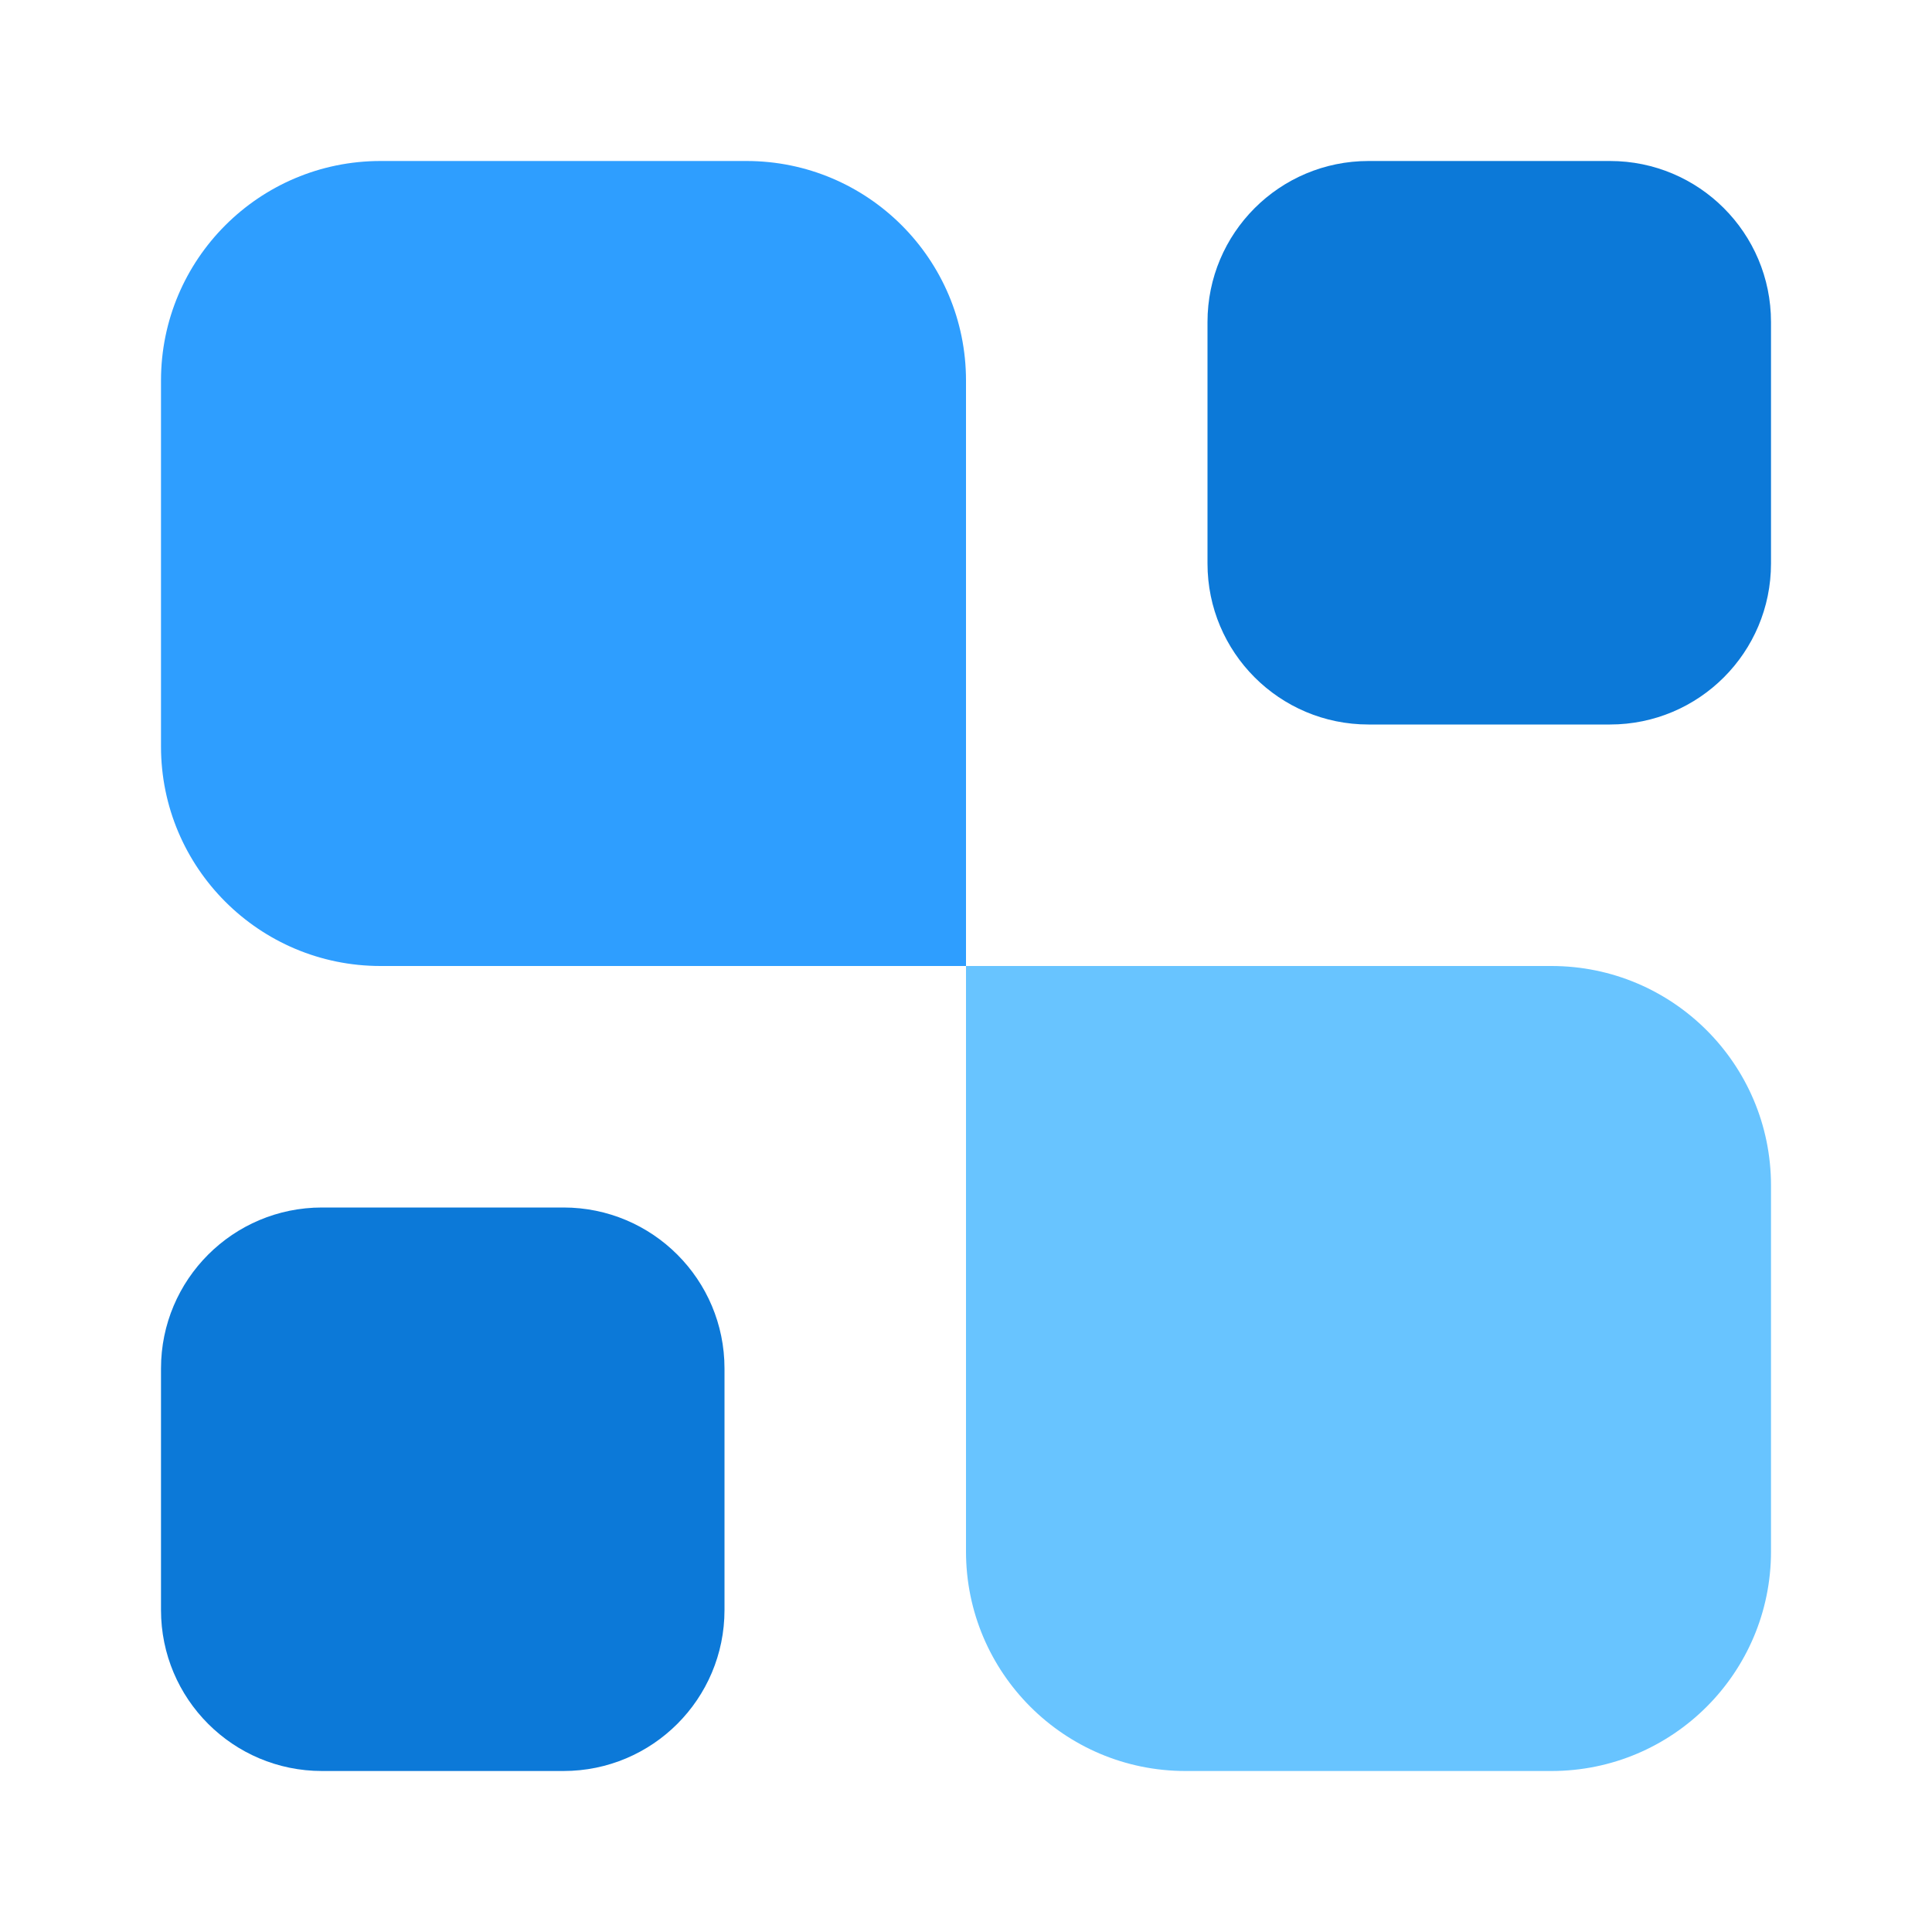
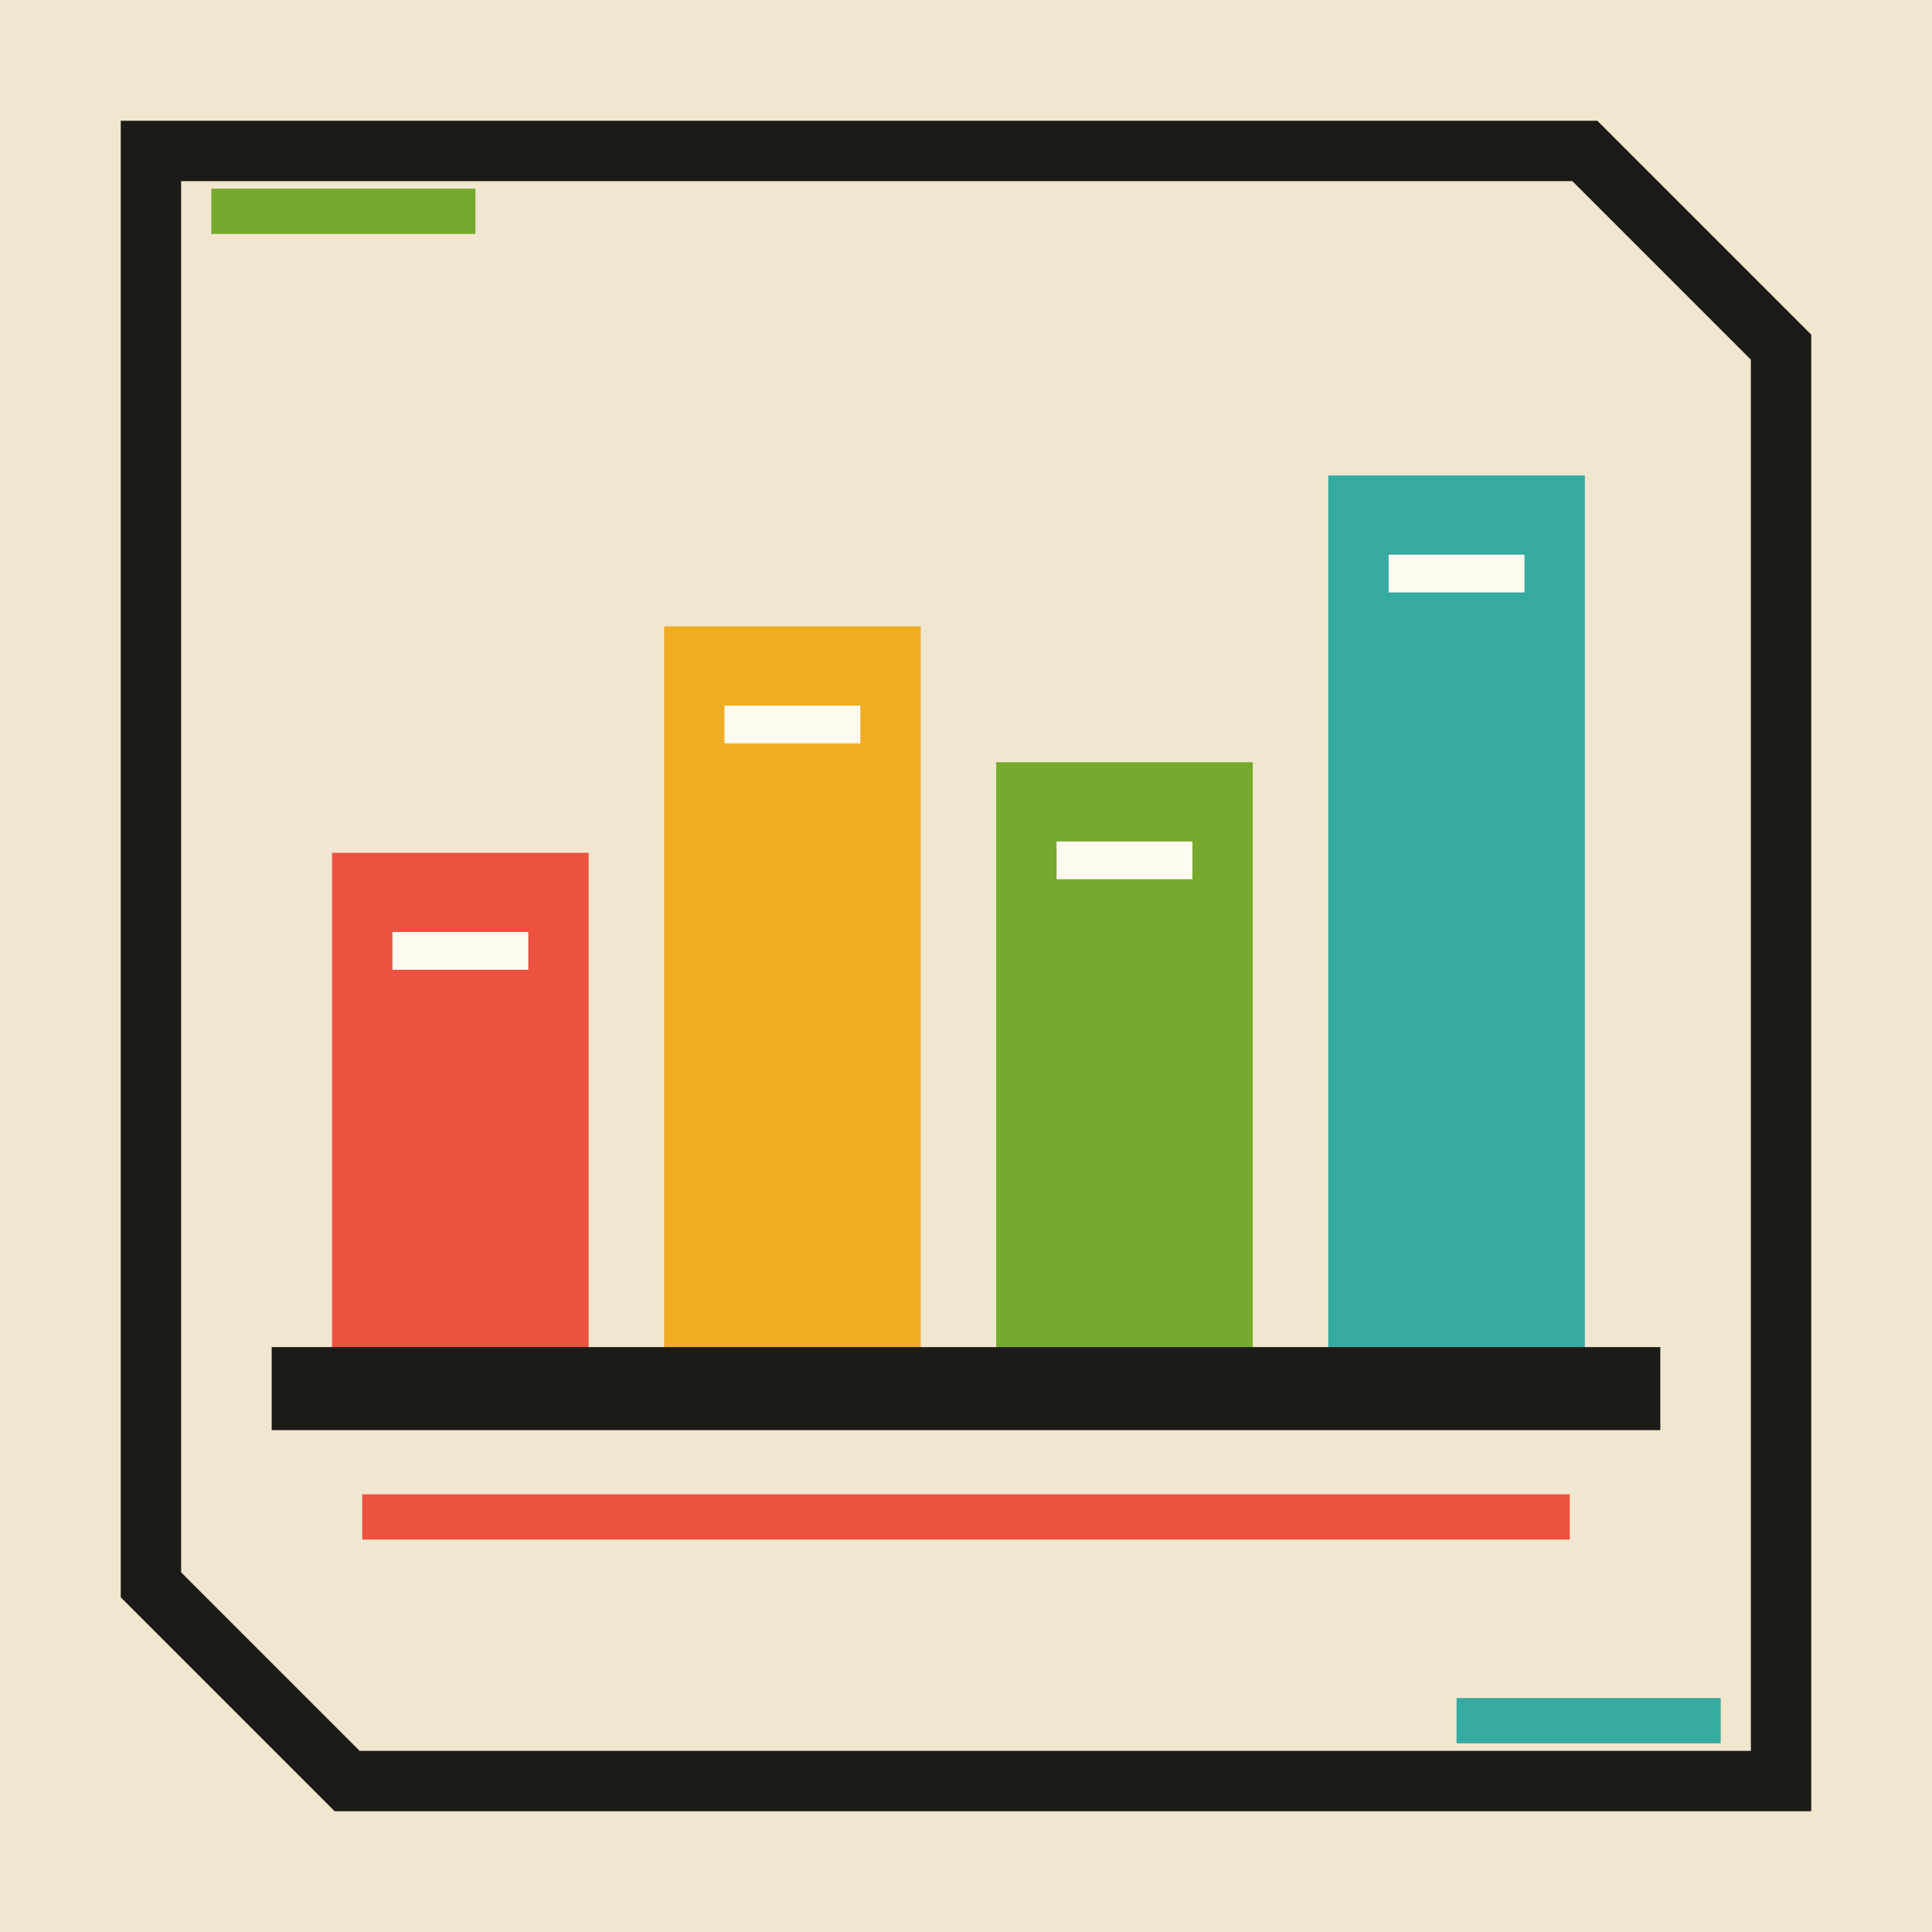
- <svg xmlns="http://www.w3.org/2000/svg" width="24" height="24" viewBox="0 0 24 24" fill="none">
-   <path d="M22 19.273C22 20.779 20.779 22 19.273 22H14.727C13.221 22 12 20.779 12 19.273V12H19.273C20.779 12 22 13.221 22 14.727V19.273Z" fill="#68C4FF" />
-   <path d="M20 2C21.105 2 22 2.895 22 4V7C22 8.105 21.105 9 20 9H17C15.895 9 15 8.105 15 7V4C15 2.895 15.895 2 17 2H20Z" fill="#0C79D8" />
-   <path d="M7 15C8.105 15 9 15.895 9 17V20C9 21.105 8.105 22 7 22H4C2.895 22 2 21.105 2 20V17C2 15.895 2.895 15 4 15H7Z" fill="#0C79D8" />
-   <path d="M12 12H4.727C3.221 12 2 10.779 2 9.273V4.727C2 3.221 3.221 2 4.727 2H9.273C10.779 2 12 3.221 12 4.727V12Z" fill="#2E9EFF" />
+ <svg xmlns="http://www.w3.org/2000/svg" viewBox="0 0 512 512" role="img" aria-label="4冊の本が並ぶ図書館員タイプ診断のアイコン">
+   <rect width="512" height="512" fill="#f1e6cf" />
+   <path d="M40 40H420L472 92V472H92L40 420Z" fill="#f1e6cf" stroke="#1d1b17" stroke-width="16" />
+   <path d="M56 56H126" stroke="#76aa2f" stroke-width="12" />
+   <path d="M386 456H456" stroke="#35aaa1" stroke-width="12" />
+   <rect x="88" y="226" width="68" height="142" fill="#ed5140" />
+   <rect x="176" y="166" width="68" height="202" fill="#f0ad22" />
+   <rect x="264" y="202" width="68" height="166" fill="#76aa2f" />
+   <rect x="352" y="126" width="68" height="242" fill="#35aaa1" />
+   <path d="M104 252H140M192 192H228M280 228H316M368 152H404" stroke="#fffaf0" stroke-width="10" />
+   <path d="M72 368H440" stroke="#1d1b17" stroke-width="22" />
+   <path d="M96 402H416" stroke="#ed5140" stroke-width="12" />
</svg>
